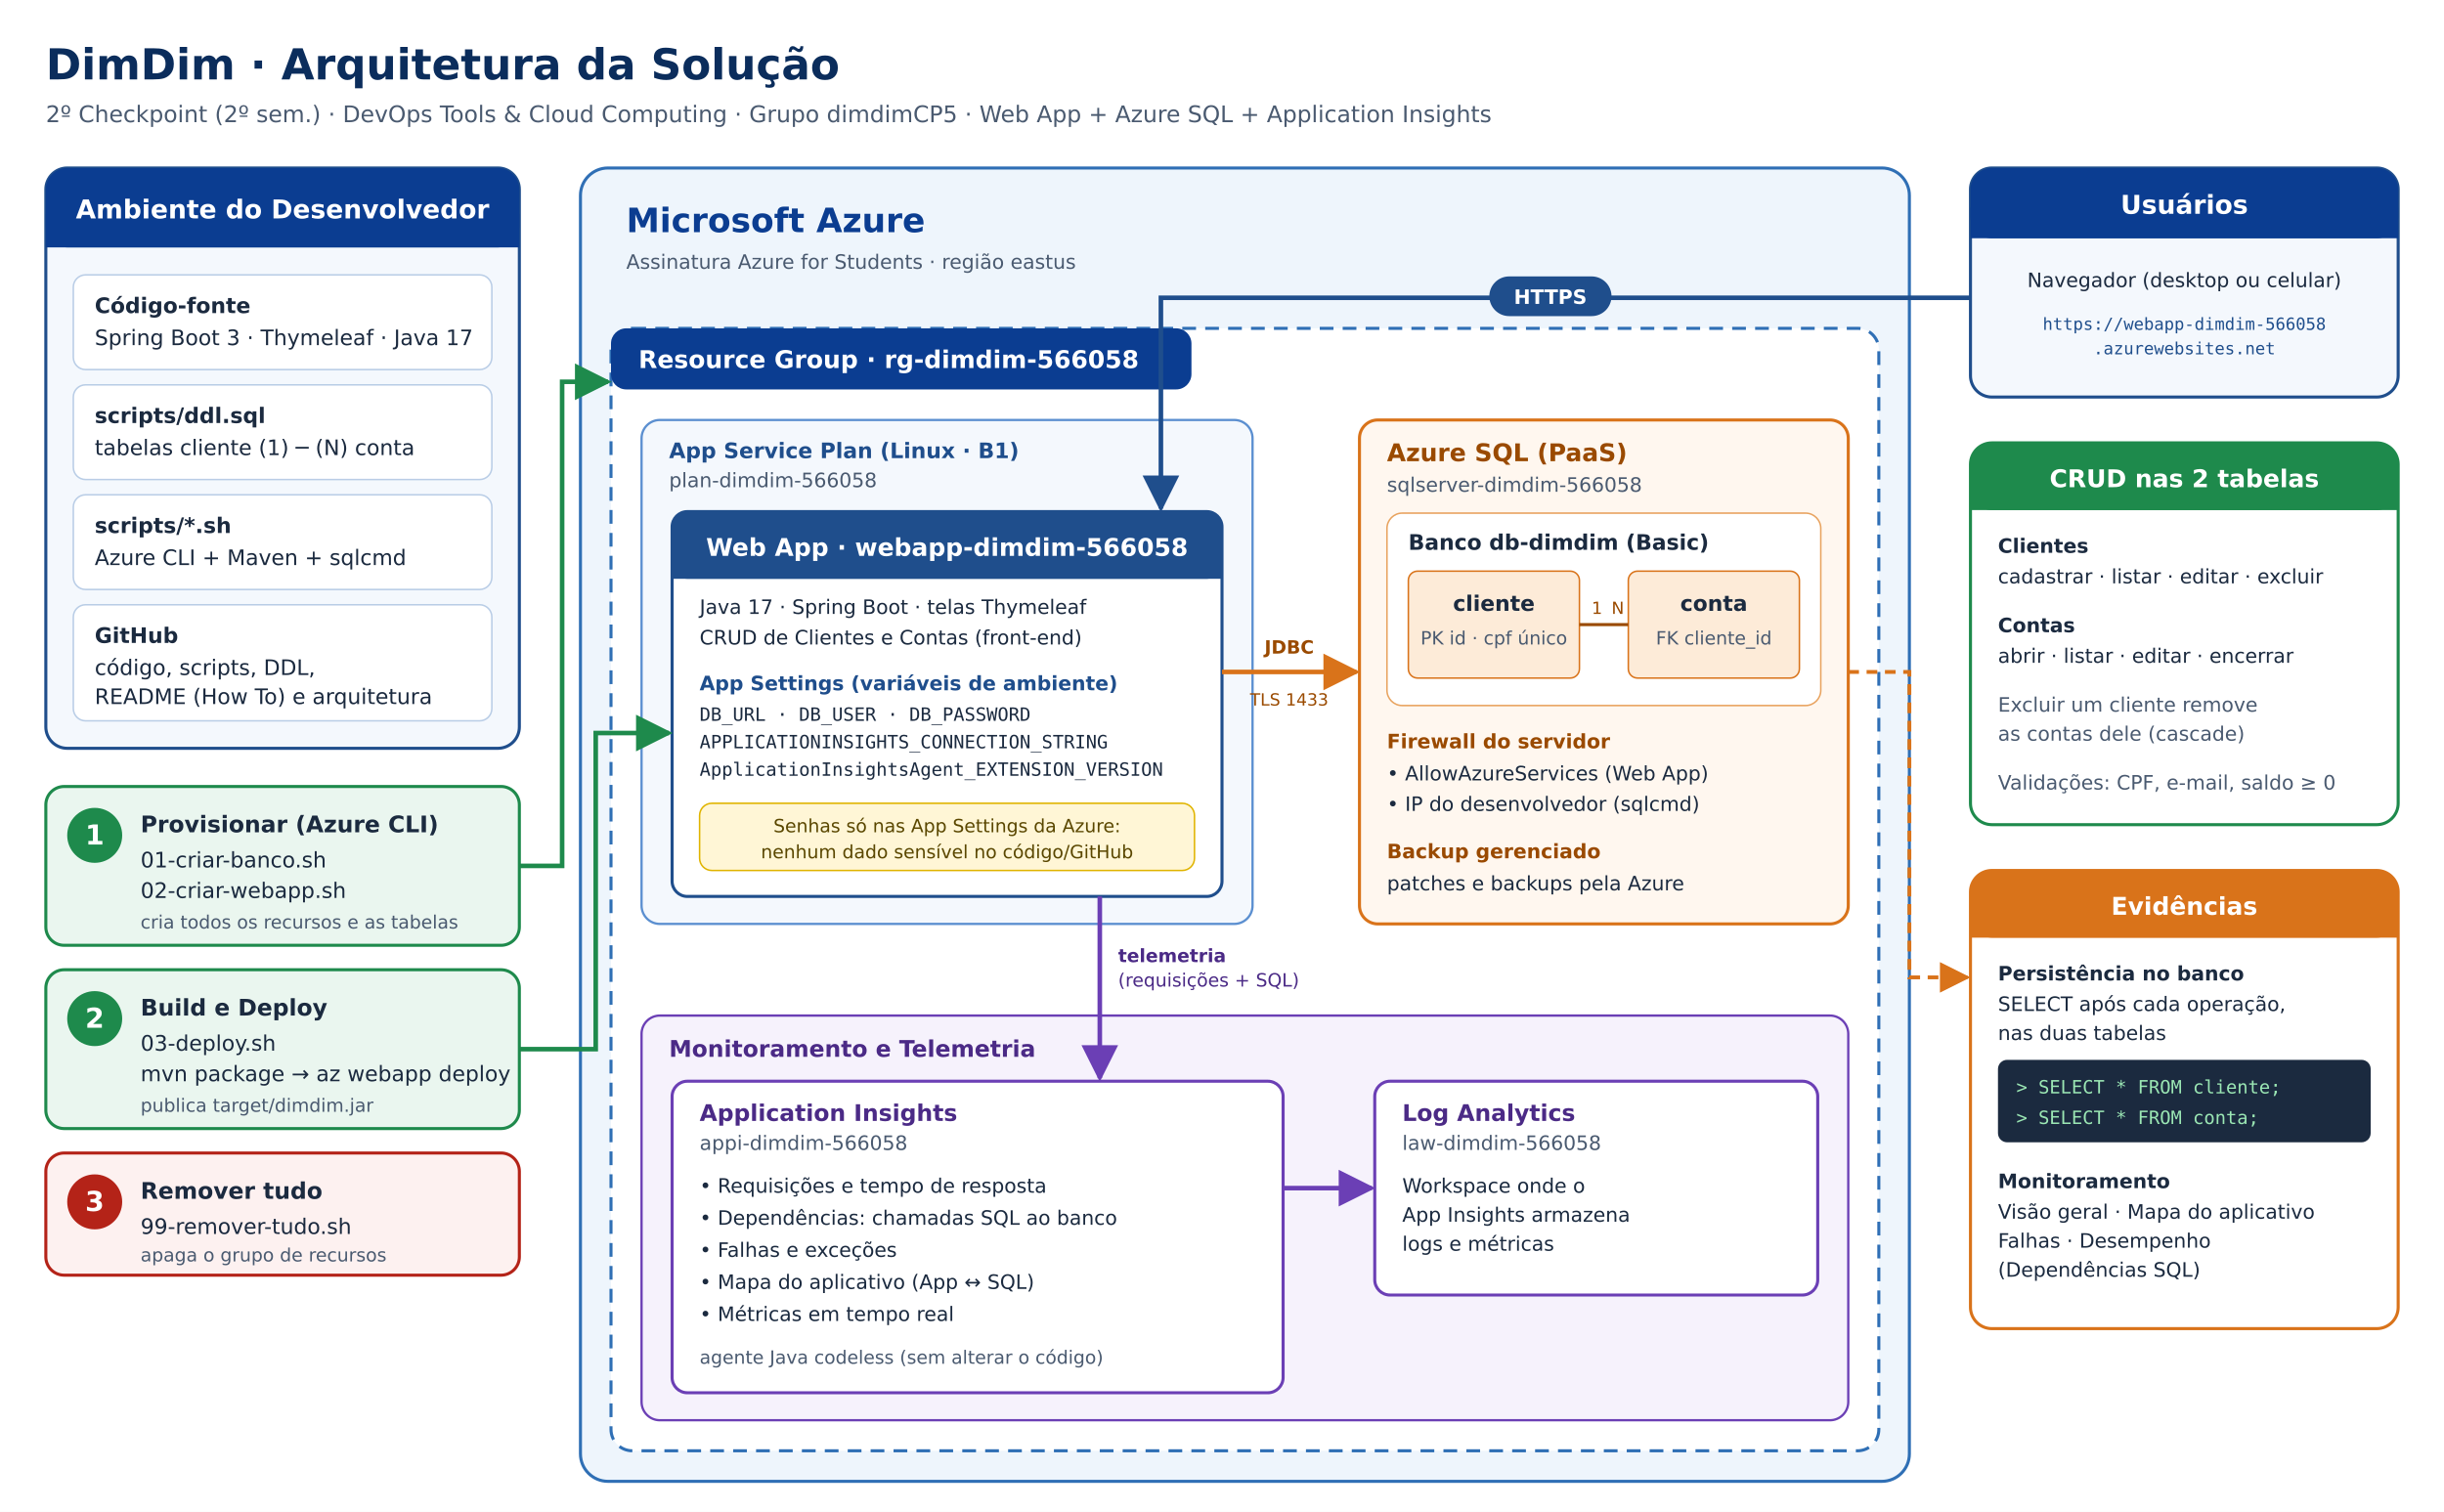
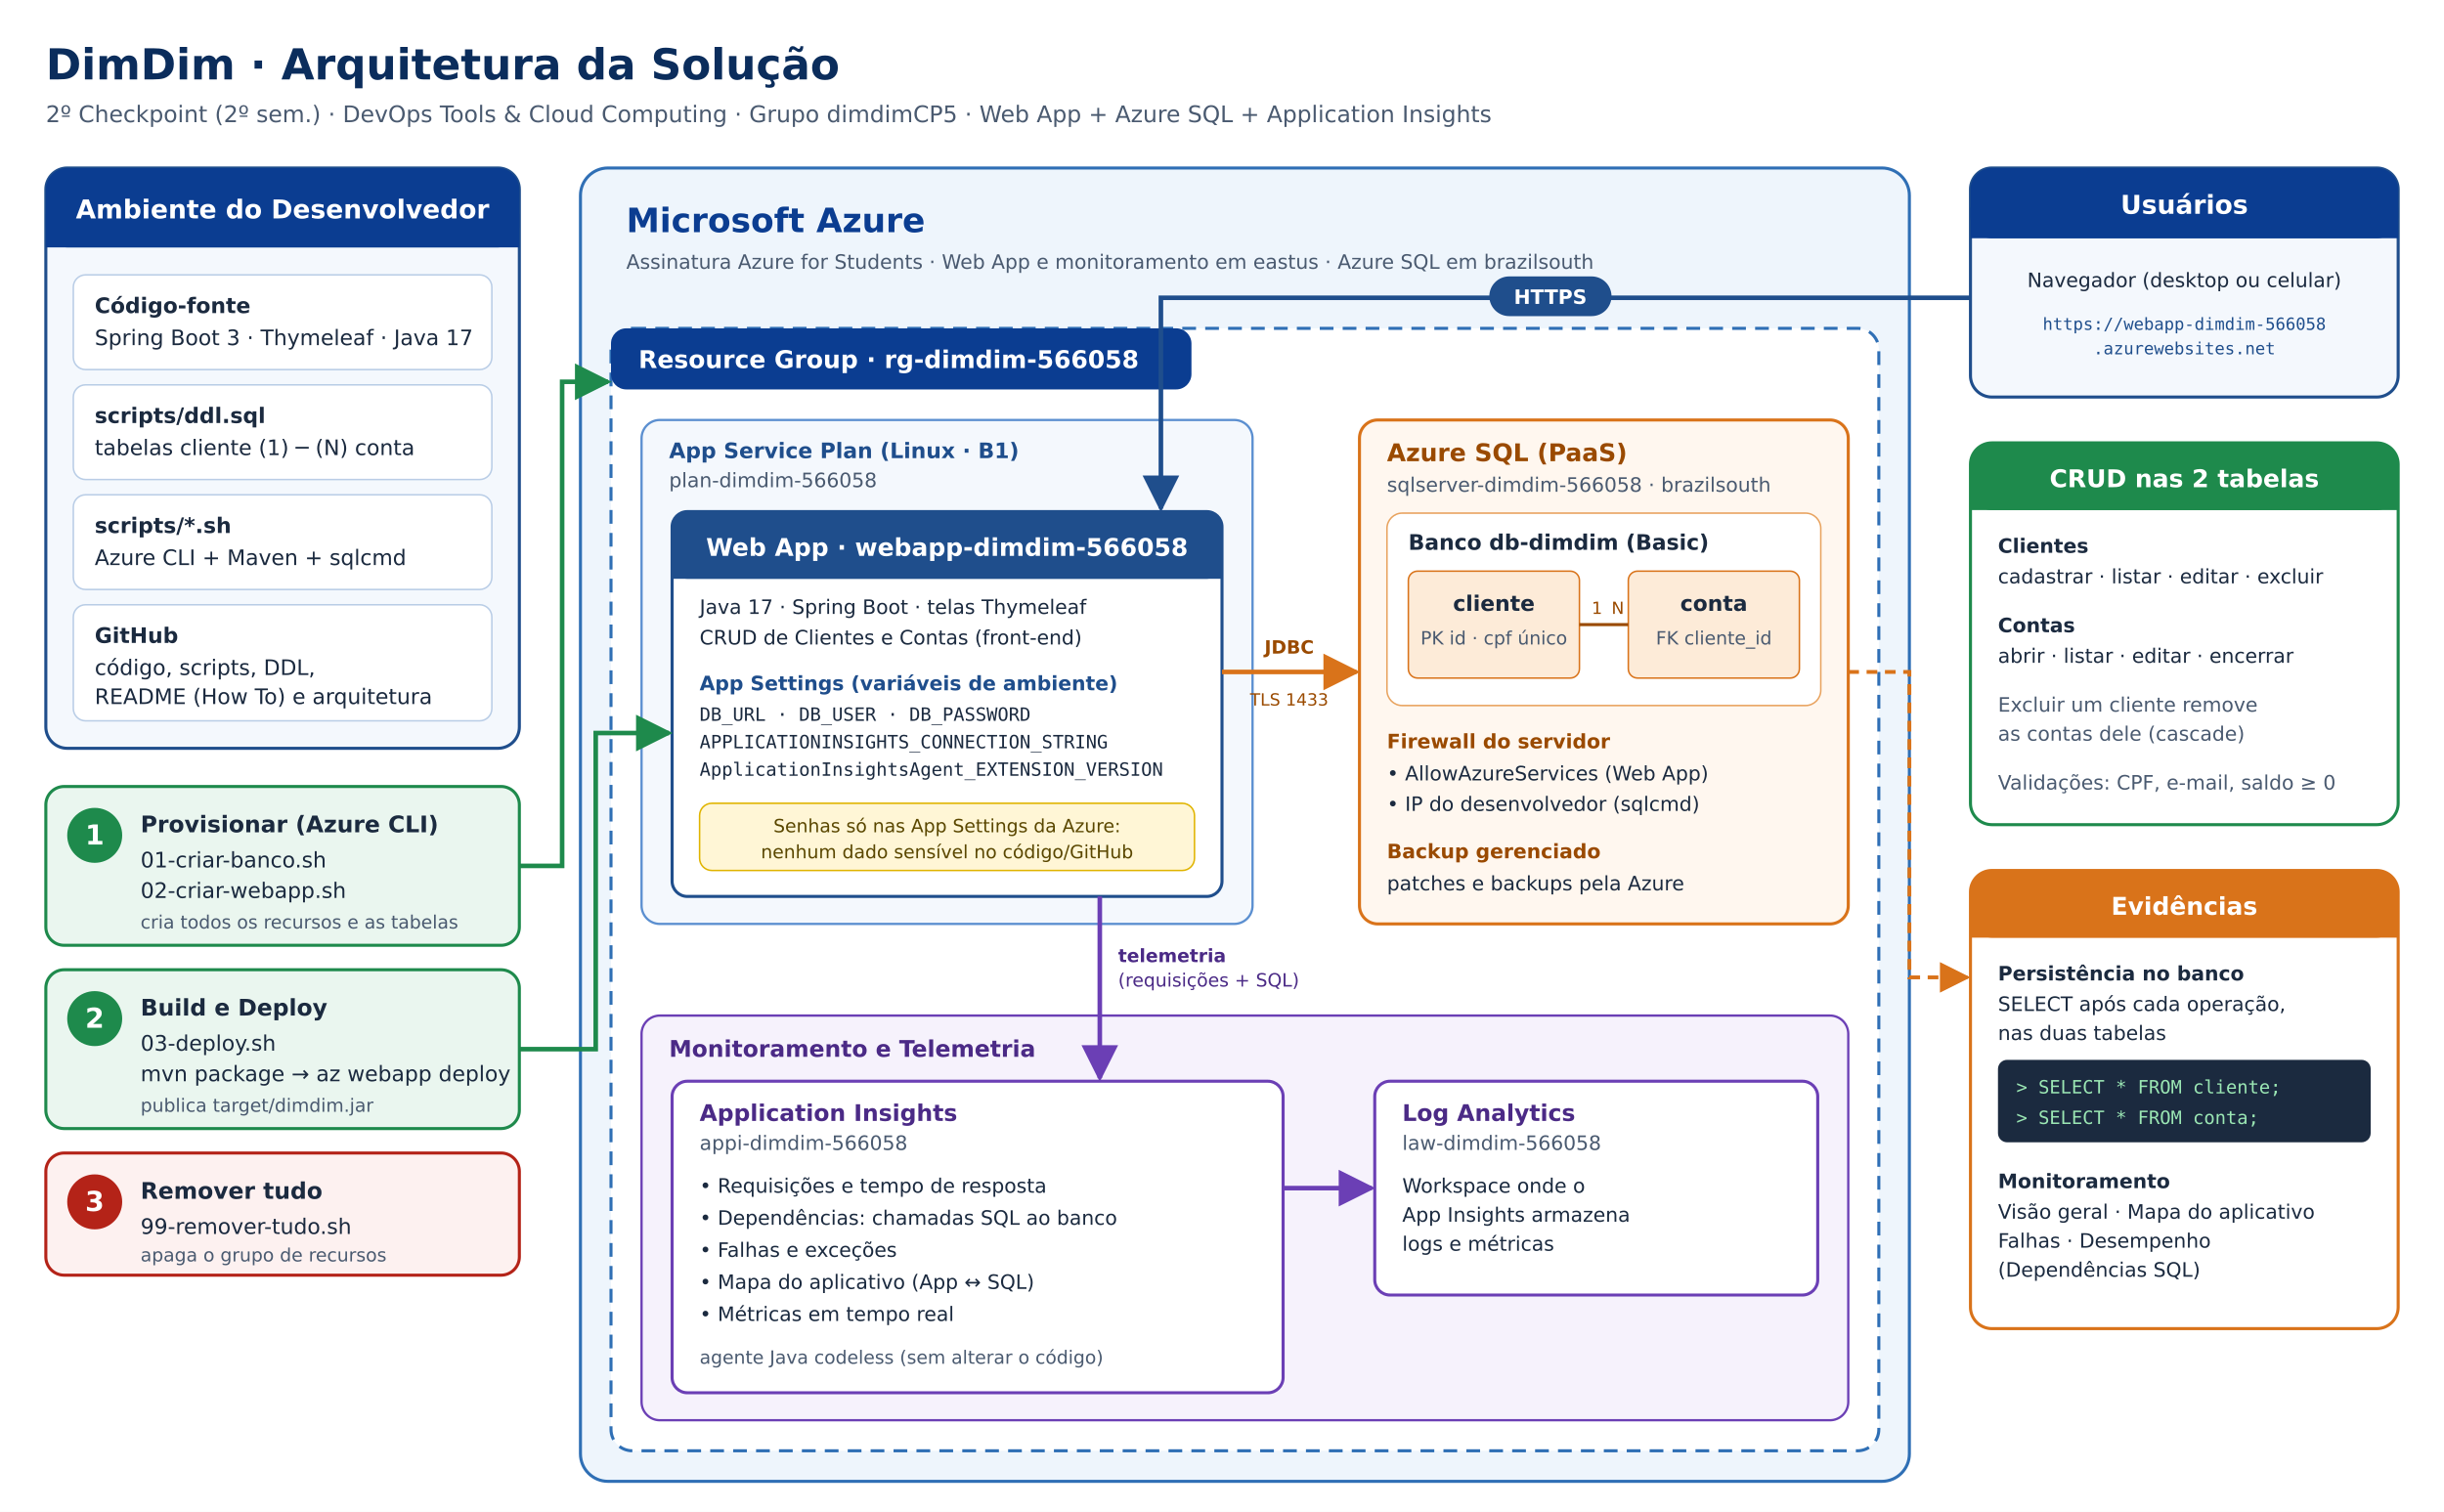
<svg xmlns="http://www.w3.org/2000/svg" width="1600" height="990" viewBox="0 0 1600 990" font-family="DejaVu Sans, Arial, sans-serif">
  <defs>
    <marker id="seta" viewBox="0 0 10 10" refX="9" refY="5" markerWidth="8" markerHeight="8" orient="auto-start-reverse">
      <path d="M0,0 L10,5 L0,10 z" fill="#1F4E8C" />
    </marker>
    <marker id="setaVerde" viewBox="0 0 10 10" refX="9" refY="5" markerWidth="8" markerHeight="8" orient="auto-start-reverse">
      <path d="M0,0 L10,5 L0,10 z" fill="#1E8A4C" />
    </marker>
    <marker id="setaRoxa" viewBox="0 0 10 10" refX="9" refY="5" markerWidth="8" markerHeight="8" orient="auto-start-reverse">
      <path d="M0,0 L10,5 L0,10 z" fill="#6B3FB5" />
    </marker>
    <marker id="setaLaranja" viewBox="0 0 10 10" refX="9" refY="5" markerWidth="8" markerHeight="8" orient="auto-start-reverse">
      <path d="M0,0 L10,5 L0,10 z" fill="#D9731A" />
    </marker>
  </defs>
  <rect width="1600" height="990" fill="#FFFFFF" />
  <text x="30" y="52" font-size="28" font-weight="bold" fill="#0B2D5C">DimDim · Arquitetura da Solução</text>
  <text x="30" y="80" font-size="15" fill="#4A5A70">2º Checkpoint (2º sem.) · DevOps Tools &amp; Cloud Computing · Grupo dimdimCP5 · Web App + Azure SQL + Application Insights</text>
  <rect x="30" y="110" width="310" height="380" rx="14" fill="#F4F8FD" stroke="#1F4E8C" stroke-width="2" />
  <rect x="30" y="110" width="310" height="52" rx="14" fill="#0B3D91" />
  <rect x="30" y="140" width="310" height="22" fill="#0B3D91" />
  <text x="185" y="143" font-size="17" font-weight="bold" fill="#FFFFFF" text-anchor="middle">Ambiente do Desenvolvedor</text>
  <g font-size="14" fill="#1B2A3F">
    <rect x="48" y="180" width="274" height="62" rx="8" fill="#FFFFFF" stroke="#B9CDE6" />
    <text x="62" y="205" font-weight="bold">Código-fonte</text>
    <text x="62" y="226">Spring Boot 3 · Thymeleaf · Java 17</text>
    <rect x="48" y="252" width="274" height="62" rx="8" fill="#FFFFFF" stroke="#B9CDE6" />
    <text x="62" y="277" font-weight="bold">scripts/ddl.sql</text>
    <text x="62" y="298">tabelas cliente (1) ─ (N) conta</text>
    <rect x="48" y="324" width="274" height="62" rx="8" fill="#FFFFFF" stroke="#B9CDE6" />
    <text x="62" y="349" font-weight="bold">scripts/*.sh</text>
    <text x="62" y="370">Azure CLI + Maven + sqlcmd</text>
    <rect x="48" y="396" width="274" height="76" rx="8" fill="#FFFFFF" stroke="#B9CDE6" />
    <text x="62" y="421" font-weight="bold">GitHub</text>
    <text x="62" y="442">código, scripts, DDL,</text>
    <text x="62" y="461">README (How To) e arquitetura</text>
  </g>
  <g font-size="14" fill="#1B2A3F">
    <rect x="30" y="515" width="310" height="104" rx="12" fill="#EAF6EF" stroke="#1E8A4C" stroke-width="2" />
    <circle cx="62" cy="547" r="18" fill="#1E8A4C" />
    <text x="62" y="553" font-size="18" font-weight="bold" fill="#FFFFFF" text-anchor="middle">1</text>
    <text x="92" y="545" font-weight="bold" font-size="15">Provisionar (Azure CLI)</text>
    <text x="92" y="568">01-criar-banco.sh</text>
    <text x="92" y="588">02-criar-webapp.sh</text>
    <text x="92" y="608" font-size="12" fill="#4A5A70">cria todos os recursos e as tabelas</text>
    <rect x="30" y="635" width="310" height="104" rx="12" fill="#EAF6EF" stroke="#1E8A4C" stroke-width="2" />
    <circle cx="62" cy="667" r="18" fill="#1E8A4C" />
    <text x="62" y="673" font-size="18" font-weight="bold" fill="#FFFFFF" text-anchor="middle">2</text>
    <text x="92" y="665" font-weight="bold" font-size="15">Build e Deploy</text>
    <text x="92" y="688">03-deploy.sh</text>
    <text x="92" y="708">mvn package → az webapp deploy</text>
    <text x="92" y="728" font-size="12" fill="#4A5A70">publica target/dimdim.jar</text>
    <rect x="30" y="755" width="310" height="80" rx="12" fill="#FDF1F0" stroke="#B42318" stroke-width="2" />
    <circle cx="62" cy="787" r="18" fill="#B42318" />
    <text x="62" y="793" font-size="18" font-weight="bold" fill="#FFFFFF" text-anchor="middle">3</text>
    <text x="92" y="785" font-weight="bold" font-size="15">Remover tudo</text>
    <text x="92" y="808">99-remover-tudo.sh</text>
    <text x="92" y="826" font-size="12" fill="#4A5A70">apaga o grupo de recursos</text>
  </g>
  <rect x="380" y="110" width="870" height="860" rx="18" fill="#EEF5FC" stroke="#2F6FB5" stroke-width="2" />
  <text x="410" y="152" font-size="22" font-weight="bold" fill="#0B3D91">Microsoft Azure</text>
-   <text x="410" y="176" font-size="13" fill="#4A5A70">Assinatura Azure for Students · região eastus</text>
+   <text x="410" y="176" font-size="13" fill="#4A5A70">Assinatura Azure for Students · Web App e monitoramento em eastus · Azure SQL em brazilsouth</text>
  <rect x="400" y="215" width="830" height="735" rx="14" fill="#FFFFFF" stroke="#2F6FB5" stroke-width="2" stroke-dasharray="9 6" />
  <rect x="400" y="215" width="380" height="40" rx="10" fill="#0B3D91" />
  <text x="418" y="241" font-size="16" font-weight="bold" fill="#FFFFFF">Resource Group · rg-dimdim-566058</text>
  <rect x="420" y="275" width="400" height="330" rx="12" fill="#F4F8FD" stroke="#5B8FD0" stroke-width="1.5" />
  <text x="438" y="300" font-size="14" font-weight="bold" fill="#1F4E8C">App Service Plan (Linux · B1)</text>
  <text x="438" y="319" font-size="13" fill="#4A5A70">plan-dimdim-566058</text>
  <rect x="440" y="335" width="360" height="252" rx="10" fill="#FFFFFF" stroke="#1F4E8C" stroke-width="2" />
  <rect x="440" y="335" width="360" height="44" rx="10" fill="#1F4E8C" />
  <rect x="440" y="360" width="360" height="19" fill="#1F4E8C" />
  <text x="620" y="364" font-size="16" font-weight="bold" fill="#FFFFFF" text-anchor="middle">Web App · webapp-dimdim-566058</text>
  <g font-size="13" fill="#1B2A3F">
    <text x="458" y="402">Java 17 · Spring Boot · telas Thymeleaf</text>
    <text x="458" y="422">CRUD de Clientes e Contas (front-end)</text>
    <text x="458" y="452" font-weight="bold" fill="#1F4E8C">App Settings (variáveis de ambiente)</text>
    <text x="458" y="472" font-family="DejaVu Sans Mono, monospace" font-size="12">DB_URL · DB_USER · DB_PASSWORD</text>
    <text x="458" y="490" font-family="DejaVu Sans Mono, monospace" font-size="12">APPLICATIONINSIGHTS_CONNECTION_STRING</text>
    <text x="458" y="508" font-family="DejaVu Sans Mono, monospace" font-size="12">ApplicationInsightsAgent_EXTENSION_VERSION</text>
    <rect x="458" y="526" width="324" height="44" rx="8" fill="#FFF6D6" stroke="#E0B400" />
    <text x="620" y="545" font-size="12" text-anchor="middle" fill="#5A4700">Senhas só nas App Settings da Azure:</text>
    <text x="620" y="562" font-size="12" text-anchor="middle" fill="#5A4700">nenhum dado sensível no código/GitHub</text>
  </g>
  <rect x="890" y="275" width="320" height="330" rx="12" fill="#FFF7EF" stroke="#D9731A" stroke-width="2" />
  <text x="908" y="302" font-size="16" font-weight="bold" fill="#9A4A00">Azure SQL (PaaS)</text>
-   <text x="908" y="322" font-size="13" fill="#4A5A70">sqlserver-dimdim-566058</text>
+   <text x="908" y="322" font-size="13" fill="#4A5A70">sqlserver-dimdim-566058 · brazilsouth</text>
  <rect x="908" y="336" width="284" height="126" rx="10" fill="#FFFFFF" stroke="#E8A35F" />
  <text x="922" y="360" font-size="14" font-weight="bold" fill="#1B2A3F">Banco db-dimdim (Basic)</text>
  <rect x="922" y="374" width="112" height="70" rx="6" fill="#FDEBD8" stroke="#D9731A" />
  <text x="978" y="400" font-size="14" font-weight="bold" text-anchor="middle" fill="#1B2A3F">cliente</text>
  <text x="978" y="422" font-size="12" text-anchor="middle" fill="#4A5A70">PK id · cpf único</text>
  <rect x="1066" y="374" width="112" height="70" rx="6" fill="#FDEBD8" stroke="#D9731A" />
  <text x="1122" y="400" font-size="14" font-weight="bold" text-anchor="middle" fill="#1B2A3F">conta</text>
  <text x="1122" y="422" font-size="12" text-anchor="middle" fill="#4A5A70">FK cliente_id</text>
  <line x1="1034" y1="409" x2="1066" y2="409" stroke="#9A4A00" stroke-width="2" />
  <text x="1042" y="402" font-size="11" fill="#9A4A00">1</text>
  <text x="1055" y="402" font-size="11" fill="#9A4A00">N</text>
  <g font-size="13" fill="#1B2A3F">
    <text x="908" y="490" font-weight="bold" fill="#9A4A00">Firewall do servidor</text>
    <text x="908" y="511">• AllowAzureServices (Web App)</text>
    <text x="908" y="531">• IP do desenvolvedor (sqlcmd)</text>
    <text x="908" y="562" font-weight="bold" fill="#9A4A00">Backup gerenciado</text>
    <text x="908" y="583">patches e backups pela Azure</text>
  </g>
  <line x1="800" y1="440" x2="888" y2="440" stroke="#D9731A" stroke-width="3" marker-end="url(#setaLaranja)" />
  <text x="844" y="428" font-size="12" font-weight="bold" text-anchor="middle" fill="#9A4A00">JDBC</text>
  <text x="844" y="462" font-size="11" text-anchor="middle" fill="#9A4A00">TLS 1433</text>
  <rect x="420" y="665" width="790" height="265" rx="12" fill="#F6F2FC" stroke="#6B3FB5" stroke-width="1.5" />
  <text x="438" y="692" font-size="15" font-weight="bold" fill="#4B2A86">Monitoramento e Telemetria</text>
  <rect x="440" y="708" width="400" height="204" rx="10" fill="#FFFFFF" stroke="#6B3FB5" stroke-width="2" />
  <text x="458" y="734" font-size="15" font-weight="bold" fill="#4B2A86">Application Insights</text>
  <text x="458" y="753" font-size="13" fill="#4A5A70">appi-dimdim-566058</text>
  <g font-size="13" fill="#1B2A3F">
    <text x="458" y="781">• Requisições e tempo de resposta</text>
    <text x="458" y="802">• Dependências: chamadas SQL ao banco</text>
    <text x="458" y="823">• Falhas e exceções</text>
    <text x="458" y="844">• Mapa do aplicativo (App ↔ SQL)</text>
    <text x="458" y="865">• Métricas em tempo real</text>
    <text x="458" y="893" font-size="12" fill="#4A5A70">agente Java codeless (sem alterar o código)</text>
  </g>
  <rect x="900" y="708" width="290" height="140" rx="10" fill="#FFFFFF" stroke="#6B3FB5" stroke-width="2" />
  <text x="918" y="734" font-size="15" font-weight="bold" fill="#4B2A86">Log Analytics</text>
  <text x="918" y="753" font-size="13" fill="#4A5A70">law-dimdim-566058</text>
  <text x="918" y="781" font-size="13" fill="#1B2A3F">Workspace onde o</text>
  <text x="918" y="800" font-size="13" fill="#1B2A3F">App Insights armazena</text>
  <text x="918" y="819" font-size="13" fill="#1B2A3F">logs e métricas</text>
  <line x1="840" y1="778" x2="898" y2="778" stroke="#6B3FB5" stroke-width="3" marker-end="url(#setaRoxa)" />
  <line x1="720" y1="587" x2="720" y2="706" stroke="#6B3FB5" stroke-width="3" marker-end="url(#setaRoxa)" />
  <text x="732" y="630" font-size="12" font-weight="bold" fill="#4B2A86">telemetria</text>
  <text x="732" y="646" font-size="12" fill="#4B2A86">(requisições + SQL)</text>
  <path d="M340,567 L368,567 L368,250 L398,250" fill="none" stroke="#1E8A4C" stroke-width="3" marker-end="url(#setaVerde)" />
  <path d="M340,687 L390,687 L390,480 L438,480" fill="none" stroke="#1E8A4C" stroke-width="3" marker-end="url(#setaVerde)" />
  <rect x="1290" y="110" width="280" height="150" rx="14" fill="#F4F8FD" stroke="#1F4E8C" stroke-width="2" />
  <rect x="1290" y="110" width="280" height="46" rx="14" fill="#0B3D91" />
  <rect x="1290" y="136" width="280" height="20" fill="#0B3D91" />
  <text x="1430" y="140" font-size="17" font-weight="bold" fill="#FFFFFF" text-anchor="middle">Usuários</text>
  <text x="1430" y="188" font-size="13" text-anchor="middle" fill="#1B2A3F">Navegador (desktop ou celular)</text>
  <text x="1430" y="216" font-size="11" text-anchor="middle" font-family="DejaVu Sans Mono, monospace" fill="#1F4E8C">https://webapp-dimdim-566058</text>
  <text x="1430" y="232" font-size="11" text-anchor="middle" font-family="DejaVu Sans Mono, monospace" fill="#1F4E8C">.azurewebsites.net</text>
  <path d="M1290,195 L760,195 L760,333" fill="none" stroke="#1F4E8C" stroke-width="3" marker-end="url(#seta)" />
  <rect x="975" y="181" width="80" height="26" rx="13" fill="#1F4E8C" />
  <text x="1015" y="199" font-size="13" font-weight="bold" fill="#FFFFFF" text-anchor="middle">HTTPS</text>
  <rect x="1290" y="290" width="280" height="250" rx="14" fill="#FFFFFF" stroke="#1E8A4C" stroke-width="2" />
  <rect x="1290" y="290" width="280" height="44" rx="14" fill="#1E8A4C" />
  <rect x="1290" y="314" width="280" height="20" fill="#1E8A4C" />
  <text x="1430" y="319" font-size="16" font-weight="bold" fill="#FFFFFF" text-anchor="middle">CRUD nas 2 tabelas</text>
  <g font-size="13" fill="#1B2A3F">
    <text x="1308" y="362" font-weight="bold">Clientes</text>
    <text x="1308" y="382">cadastrar · listar · editar · excluir</text>
    <text x="1308" y="414" font-weight="bold">Contas</text>
    <text x="1308" y="434">abrir · listar · editar · encerrar</text>
    <text x="1308" y="466" fill="#4A5A70">Excluir um cliente remove</text>
    <text x="1308" y="485" fill="#4A5A70">as contas dele (cascade)</text>
    <text x="1308" y="517" fill="#4A5A70">Validações: CPF, e-mail, saldo ≥ 0</text>
  </g>
  <rect x="1290" y="570" width="280" height="300" rx="14" fill="#FFFFFF" stroke="#D9731A" stroke-width="2" />
  <rect x="1290" y="570" width="280" height="44" rx="14" fill="#D9731A" />
  <rect x="1290" y="594" width="280" height="20" fill="#D9731A" />
  <text x="1430" y="599" font-size="16" font-weight="bold" fill="#FFFFFF" text-anchor="middle">Evidências</text>
  <g font-size="13" fill="#1B2A3F">
    <text x="1308" y="642" font-weight="bold">Persistência no banco</text>
    <text x="1308" y="662">SELECT após cada operação,</text>
    <text x="1308" y="681">nas duas tabelas</text>
    <rect x="1308" y="694" width="244" height="54" rx="6" fill="#1B2A3F" />
    <text x="1320" y="716" font-family="DejaVu Sans Mono, monospace" font-size="12" fill="#9BE7B4">&gt; SELECT * FROM cliente;</text>
    <text x="1320" y="736" font-family="DejaVu Sans Mono, monospace" font-size="12" fill="#9BE7B4">&gt; SELECT * FROM conta;</text>
    <text x="1308" y="778" font-weight="bold">Monitoramento</text>
    <text x="1308" y="798">Visão geral · Mapa do aplicativo</text>
    <text x="1308" y="817">Falhas · Desempenho</text>
    <text x="1308" y="836">(Dependências SQL)</text>
  </g>
  <path d="M1210,440 L1250,440 L1250,640 L1288,640" fill="none" stroke="#D9731A" stroke-width="2.5" stroke-dasharray="7 5" marker-end="url(#setaLaranja)" />
</svg>
